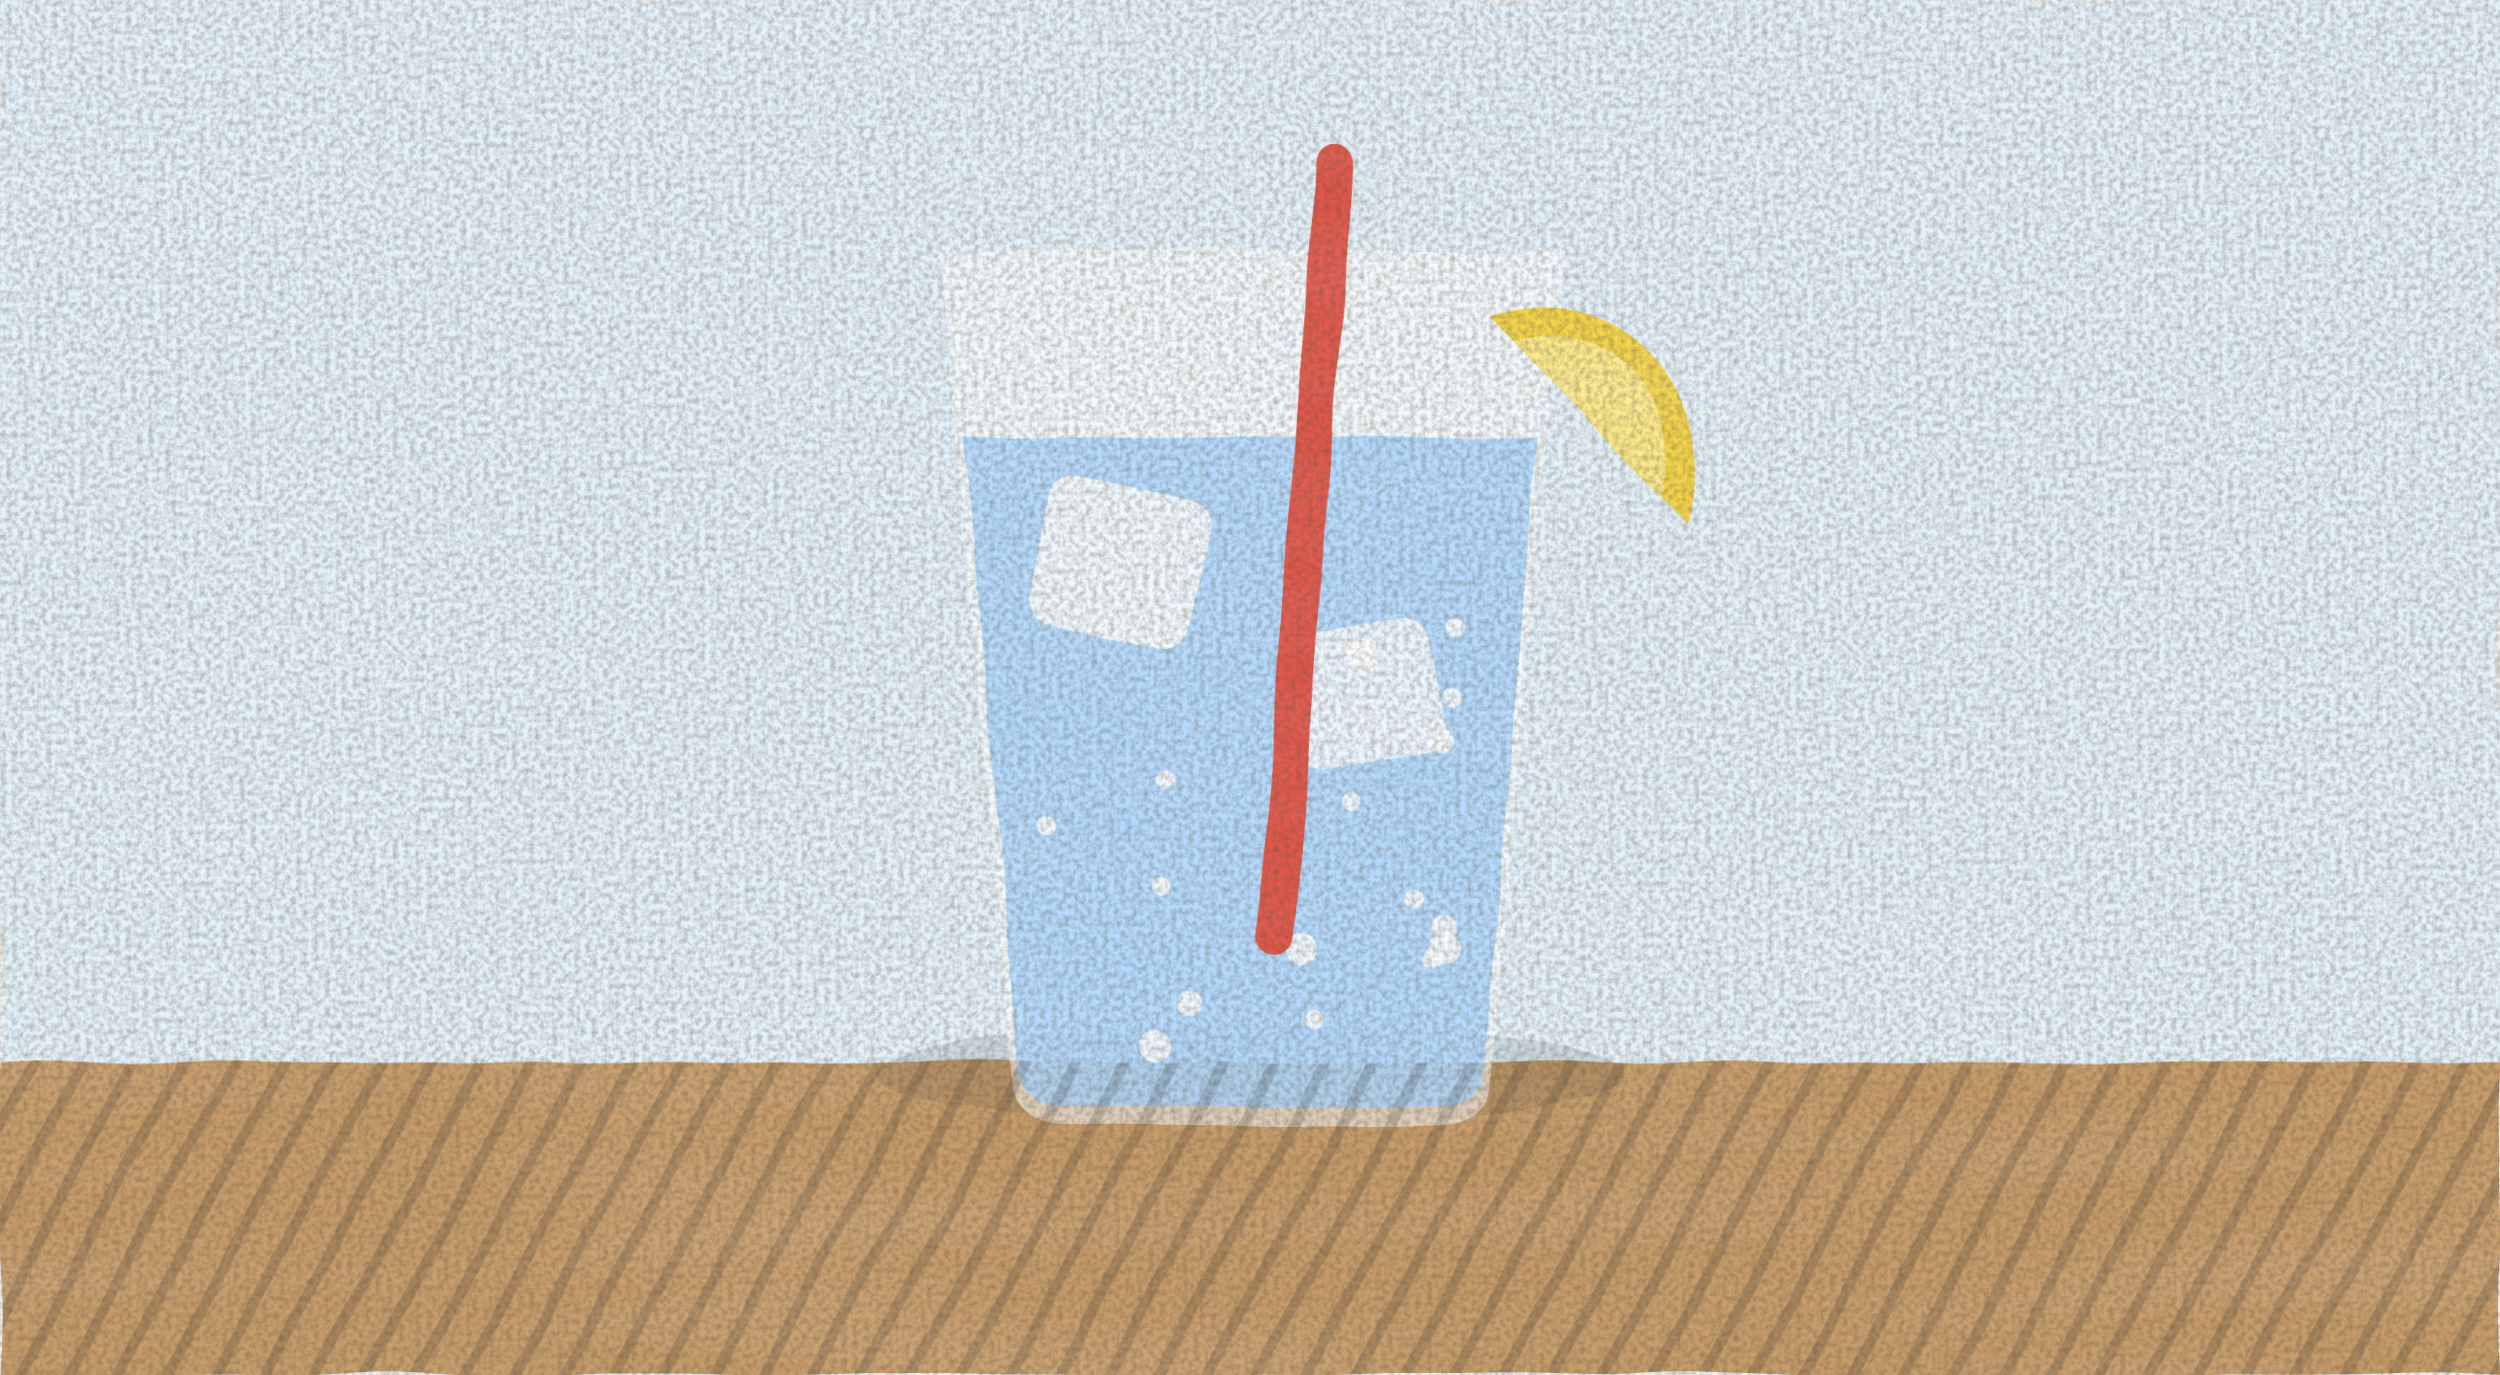
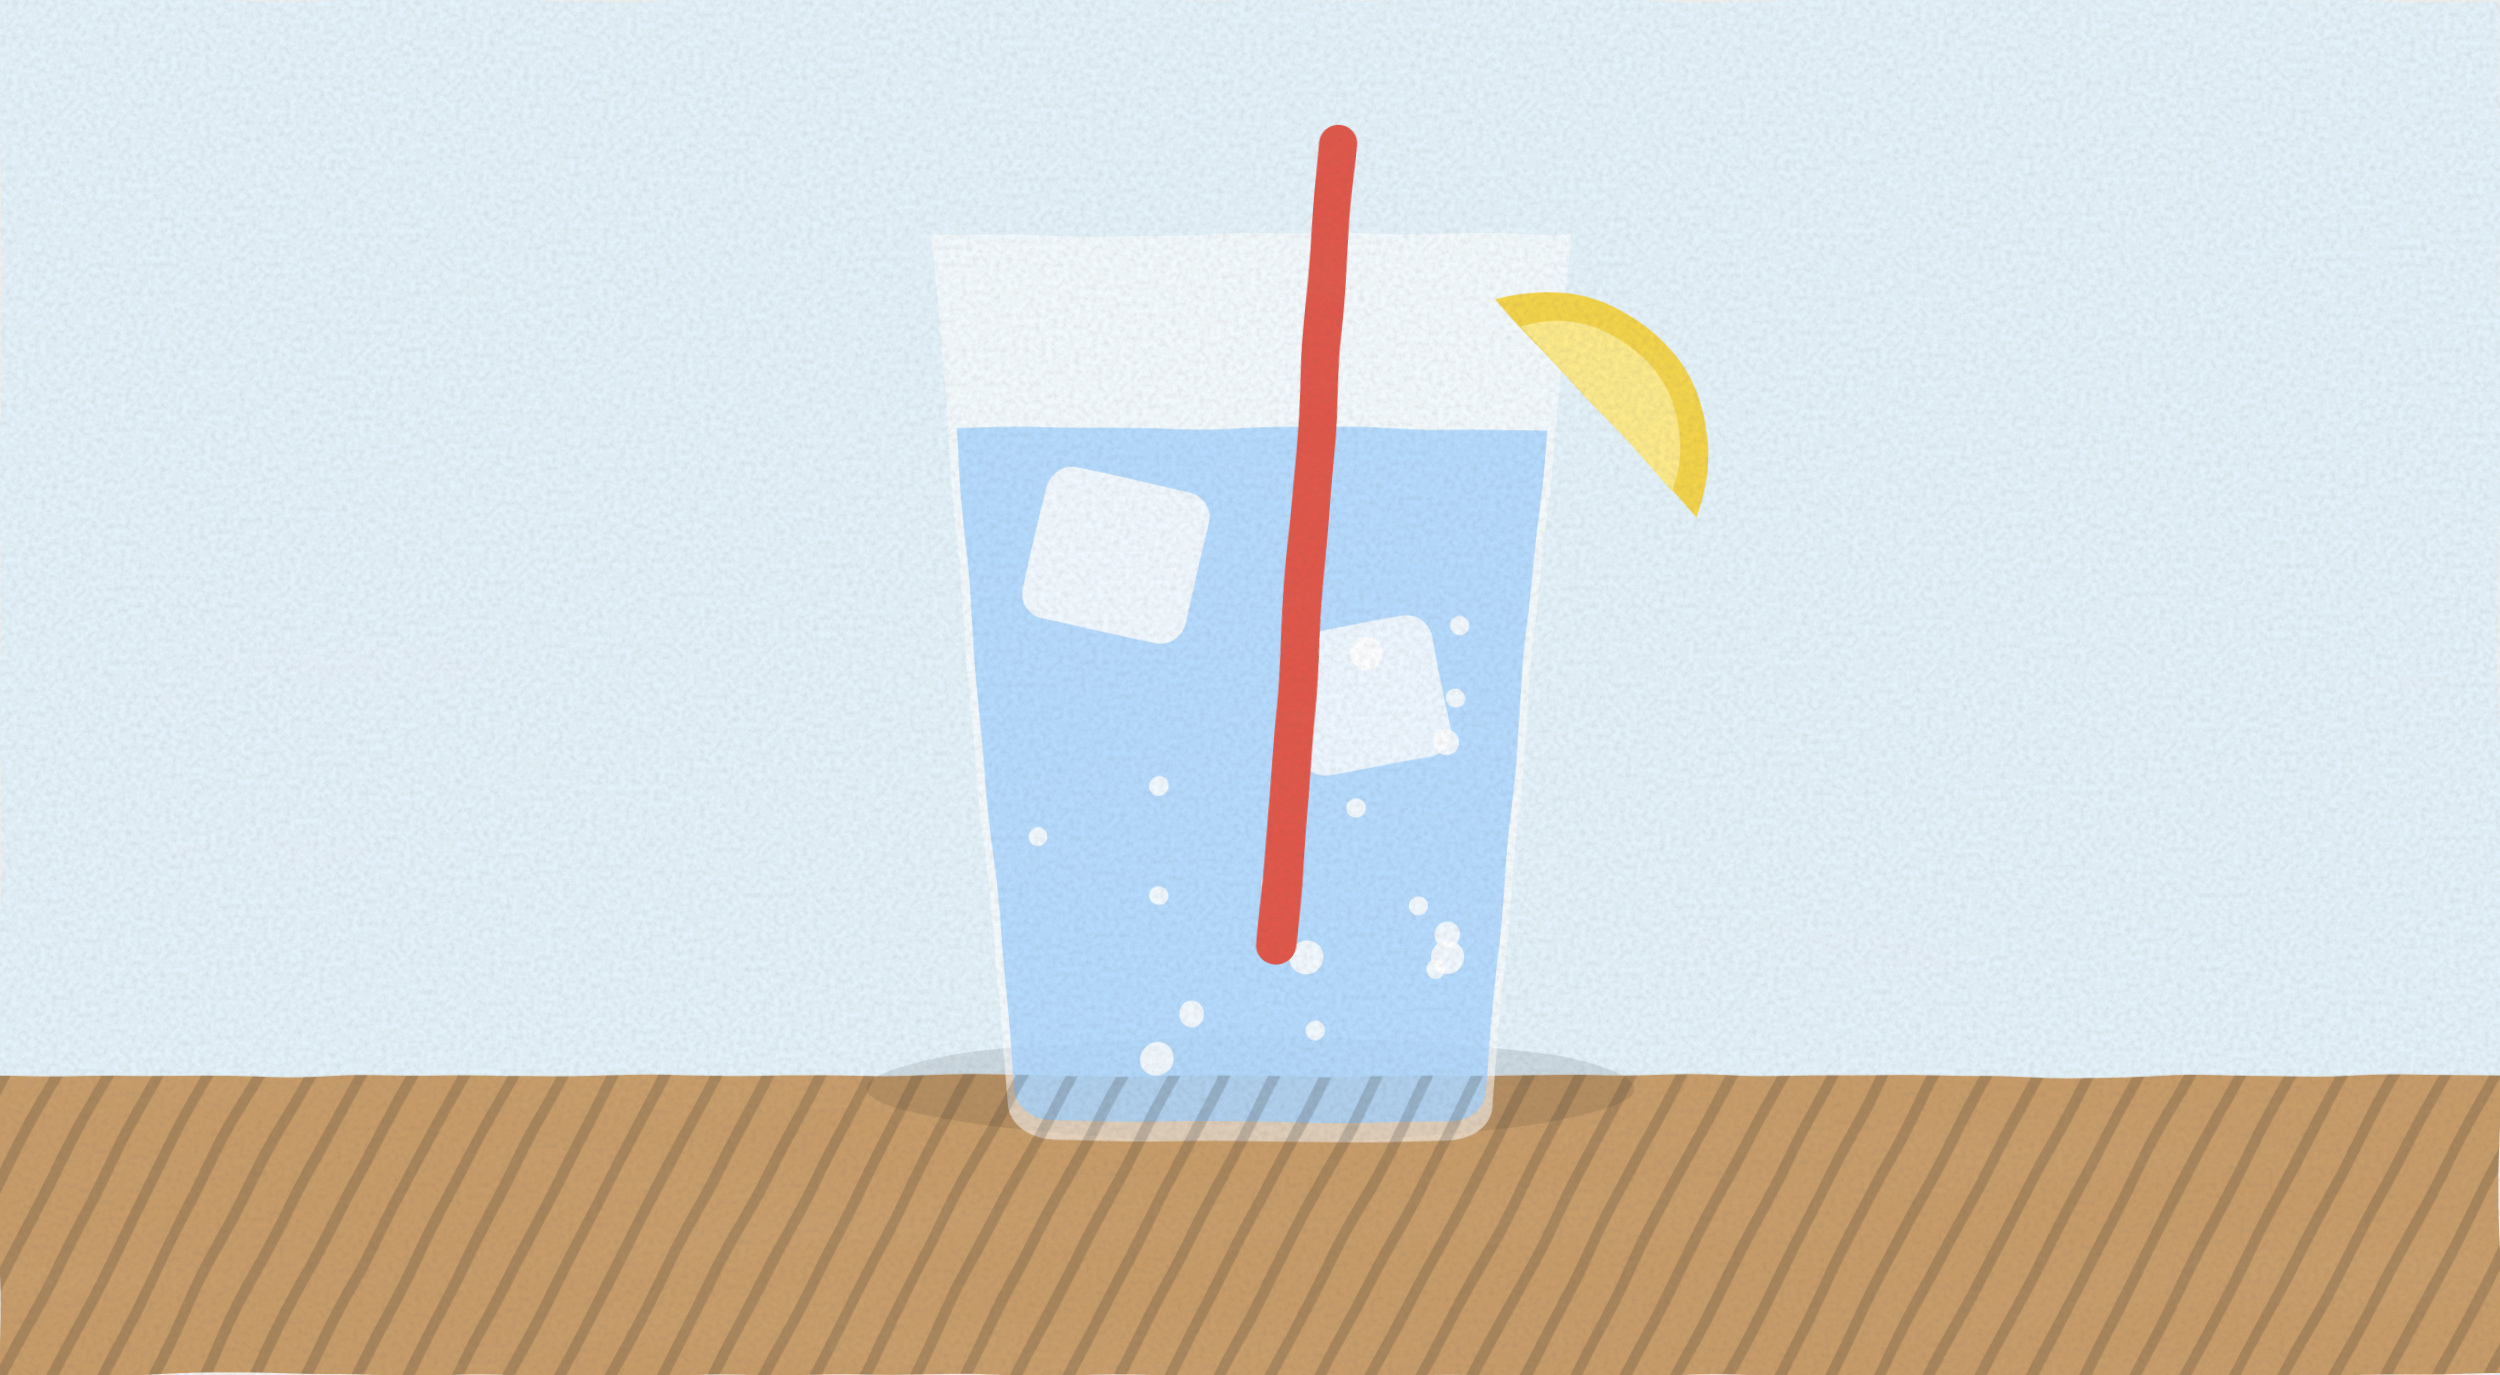
<svg xmlns="http://www.w3.org/2000/svg" viewBox="0 0 400 220" preserveAspectRatio="xMidYMid slice">
  <defs>
    <filter id="gA2b" x="-5%" y="-5%" width="110%" height="110%">
-       <feTurbulence type="fractalNoise" baseFrequency=".035" numOctaves="2" seed="16" result="n" />
-       <feDisplacementMap in="SourceGraphic" in2="n" scale="2.2" xChannelSelector="R" yChannelSelector="G" />
+       <feTurbulence type="fractalNoise" baseFrequency=".035" numOctaves="2" seed="53" result="n" />
+       <feDisplacementMap in="SourceGraphic" in2="n" scale="1.6" xChannelSelector="R" yChannelSelector="G" />
    </filter>
    <filter id="tA2b">
-       <feTurbulence type="fractalNoise" baseFrequency="1.1" numOctaves="3" seed="43" />
-       <feColorMatrix values="0 0 0 0 .1  0 0 0 0 .08  0 0 0 0 .05  0 0 0 0.66 -0.22" />
+       <feTurbulence type="fractalNoise" baseFrequency="1.1" numOctaves="3" seed="19" />
+       <feColorMatrix values="0 0 0 0 .1  0 0 0 0 .08  0 0 0 0 .05  0 0 0 0.18 -0.06" />
    </filter>
    <filter id="bA2b">
      <feTurbulence type="fractalNoise" baseFrequency=".012 .09" numOctaves="2" seed="8" />
      <feColorMatrix values="0 0 0 0 1  0 0 0 0 1  0 0 0 0 1  0 0 0 .5 -.2" />
    </filter>
    <pattern id="rA2b" width="7" height="7" patternUnits="userSpaceOnUse" patternTransform="rotate(28)">
      <rect width="1.7" height="7" fill="#1c1b19" />
    </pattern>
  </defs>
-   <g filter="url(#gA2b)">
-     <rect x="0" y="0" width="400" height="220" rx="0" fill="#e3f1fa" opacity="1" />
-     <rect x="0" y="170" width="400" height="50" rx="0" fill="#c79c6a" opacity="1" />
-     <ellipse cx="200" cy="172" rx="60" ry="8" fill="#1c1b19" opacity="0.12" transform="rotate(0 200 172)" />
-     <path d="M150 40h100l-12 134c0 4-4 6-8 6h-60c-4 0-8-2-8-6z" fill="#ffffff" opacity="0.55" />
-     <path d="M154 70h92l-9 102c0 3-3 5-6 5h-62c-3 0-6-2-6-5z" fill="#9fd0ff" opacity="0.75" />
-     <g transform="rotate(12 180 90)">
-       <rect x="166" y="78" width="26" height="24" rx="4" fill="#ffffff" opacity="0.8" />
+   <g transform="translate(-5 -4) scale(1.025 1.036)">
+     <g filter="url(#gA2b)">
+       <rect x="0" y="0" width="400" height="220" rx="0" fill="#e3f1fa" opacity="1" />
+       <rect x="0" y="170" width="400" height="50" rx="0" fill="#c79c6a" opacity="1" />
+       <ellipse cx="200" cy="172" rx="60" ry="8" fill="#1c1b19" opacity="0.12" transform="rotate(0 200 172)" />
+       <path d="M150 40h100l-12 134c0 4-4 6-8 6h-60c-4 0-8-2-8-6z" fill="#ffffff" opacity="0.55" />
+       <path d="M154 70h92l-9 102c0 3-3 5-6 5h-62c-3 0-6-2-6-5z" fill="#9fd0ff" opacity="0.75" />
+       <g transform="rotate(12 180 90)">
+         <rect x="166" y="78" width="26" height="24" rx="4" fill="#ffffff" opacity="0.8" />
+       </g>
+       <g transform="rotate(-10 220 110)">
+         <rect x="206" y="100" width="24" height="22" rx="4" fill="#ffffff" opacity="0.75" />
+       </g>
+       <circle cx="208.6" cy="151.9" r="2.6" fill="#ffffff" opacity="0.8" />
+       <circle cx="231.0" cy="151.8" r="2.6" fill="#ffffff" opacity="0.8" />
+       <circle cx="167.0" cy="132.6" r="1.5" fill="#ffffff" opacity="0.8" />
+       <circle cx="210.4" cy="163.1" r="1.5" fill="#ffffff" opacity="0.8" />
+       <circle cx="191.0" cy="160.8" r="2" fill="#ffffff" opacity="0.8" />
+       <circle cx="203.1" cy="140.2" r="1.5" fill="#ffffff" opacity="0.8" />
+       <circle cx="216.2" cy="128.6" r="1.5" fill="#ffffff" opacity="0.8" />
+       <circle cx="229.1" cy="153.6" r="1.5" fill="#ffffff" opacity="0.8" />
+       <circle cx="218.3" cy="105.0" r="2.6" fill="#ffffff" opacity="0.8" />
+       <circle cx="208.2" cy="108.9" r="1.5" fill="#ffffff" opacity="0.8" />
+       <circle cx="233.1" cy="100.4" r="1.5" fill="#ffffff" opacity="0.8" />
+       <circle cx="232.2" cy="111.6" r="1.5" fill="#ffffff" opacity="0.8" />
+       <circle cx="185.3" cy="167.3" r="2.6" fill="#ffffff" opacity="0.8" />
+       <circle cx="226.3" cy="143.8" r="1.5" fill="#ffffff" opacity="0.8" />
+       <circle cx="230.9" cy="148.3" r="2" fill="#ffffff" opacity="0.8" />
+       <circle cx="185.9" cy="125.3" r="1.5" fill="#ffffff" opacity="0.8" />
+       <circle cx="230.5" cy="118.5" r="2" fill="#ffffff" opacity="0.8" />
+       <circle cx="186.1" cy="142.2" r="1.5" fill="#ffffff" opacity="0.8" />
+       <path d="M238 50a26 26 0 0 1 32 34z" fill="#f2d34b" opacity="1" />
+       <path d="M242 54a20 20 0 0 1 24 26z" fill="#fbe98a" opacity="1" />
+       <polyline points="214,26 204,150" fill="none" stroke="#e0574b" stroke-width="6" stroke-linecap="round" stroke-linejoin="round" opacity="1" />
+       <path d="M0 170h400v50H0z" fill="url(#rA2b)" opacity="0.18" />
    </g>
-     <g transform="rotate(-10 220 110)">
-       <rect x="206" y="100" width="24" height="22" rx="4" fill="#ffffff" opacity="0.75" />
-     </g>
-     <circle cx="208.6" cy="151.9" r="2.6" fill="#ffffff" opacity="0.8" />
-     <circle cx="231.0" cy="151.8" r="2.6" fill="#ffffff" opacity="0.8" />
-     <circle cx="167.0" cy="132.6" r="1.5" fill="#ffffff" opacity="0.8" />
-     <circle cx="210.4" cy="163.1" r="1.5" fill="#ffffff" opacity="0.8" />
-     <circle cx="191.0" cy="160.8" r="2" fill="#ffffff" opacity="0.8" />
-     <circle cx="203.1" cy="140.2" r="1.5" fill="#ffffff" opacity="0.8" />
-     <circle cx="216.2" cy="128.6" r="1.5" fill="#ffffff" opacity="0.8" />
-     <circle cx="229.1" cy="153.6" r="1.5" fill="#ffffff" opacity="0.8" />
-     <circle cx="218.3" cy="105.0" r="2.6" fill="#ffffff" opacity="0.8" />
-     <circle cx="208.2" cy="108.9" r="1.5" fill="#ffffff" opacity="0.8" />
-     <circle cx="233.1" cy="100.4" r="1.5" fill="#ffffff" opacity="0.8" />
-     <circle cx="232.2" cy="111.6" r="1.5" fill="#ffffff" opacity="0.8" />
-     <circle cx="185.3" cy="167.3" r="2.6" fill="#ffffff" opacity="0.8" />
-     <circle cx="226.3" cy="143.8" r="1.5" fill="#ffffff" opacity="0.8" />
-     <circle cx="230.9" cy="148.3" r="2" fill="#ffffff" opacity="0.8" />
-     <circle cx="185.9" cy="125.3" r="1.5" fill="#ffffff" opacity="0.8" />
-     <circle cx="230.5" cy="118.5" r="2" fill="#ffffff" opacity="0.8" />
-     <circle cx="186.1" cy="142.2" r="1.5" fill="#ffffff" opacity="0.8" />
-     <path d="M238 50a26 26 0 0 1 32 34z" fill="#f2d34b" opacity="1" />
-     <path d="M242 54a20 20 0 0 1 24 26z" fill="#fbe98a" opacity="1" />
-     <polyline points="214,26 204,150" fill="none" stroke="#e0574b" stroke-width="6" stroke-linecap="round" stroke-linejoin="round" opacity="1" />
-     <path d="M0 170h400v50H0z" fill="url(#rA2b)" opacity="0.18" />
  </g>
-   <rect width="400" height="220" filter="url(#bA2b)" opacity=".35" />
+   <rect width="400" height="220" filter="url(#bA2b)" opacity=".1" />
  <rect width="400" height="220" filter="url(#tA2b)" />
</svg>
